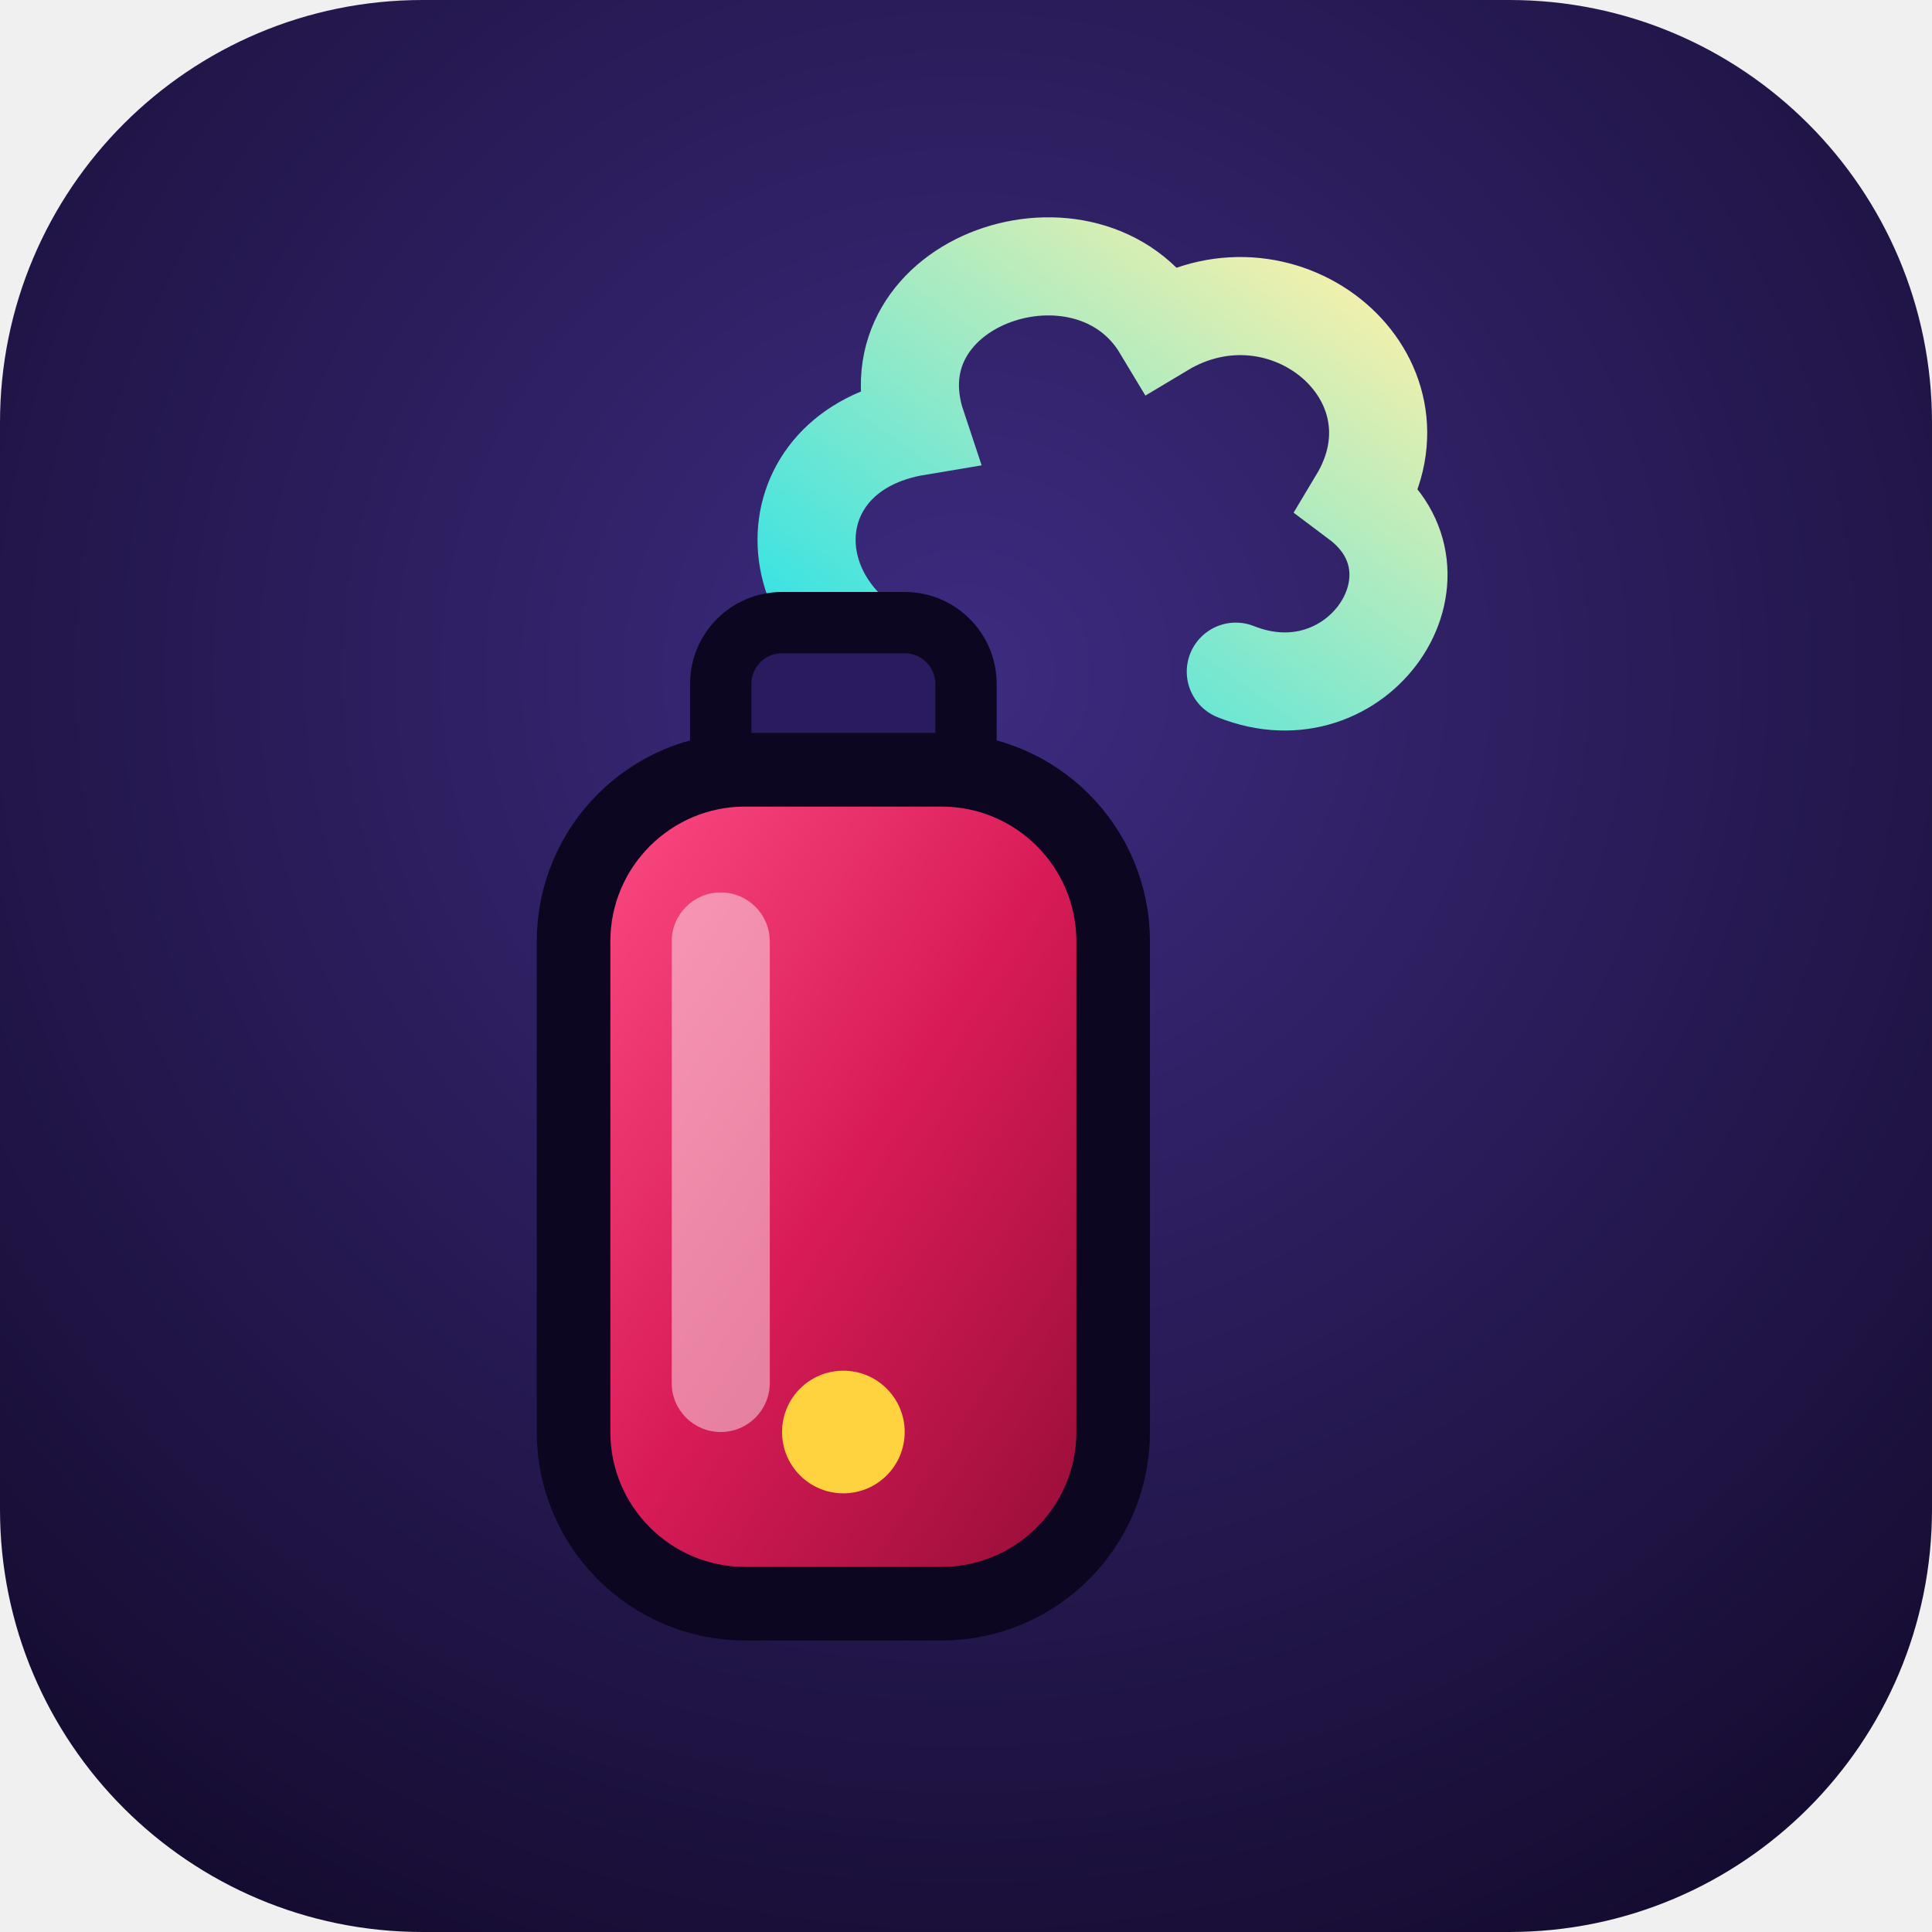
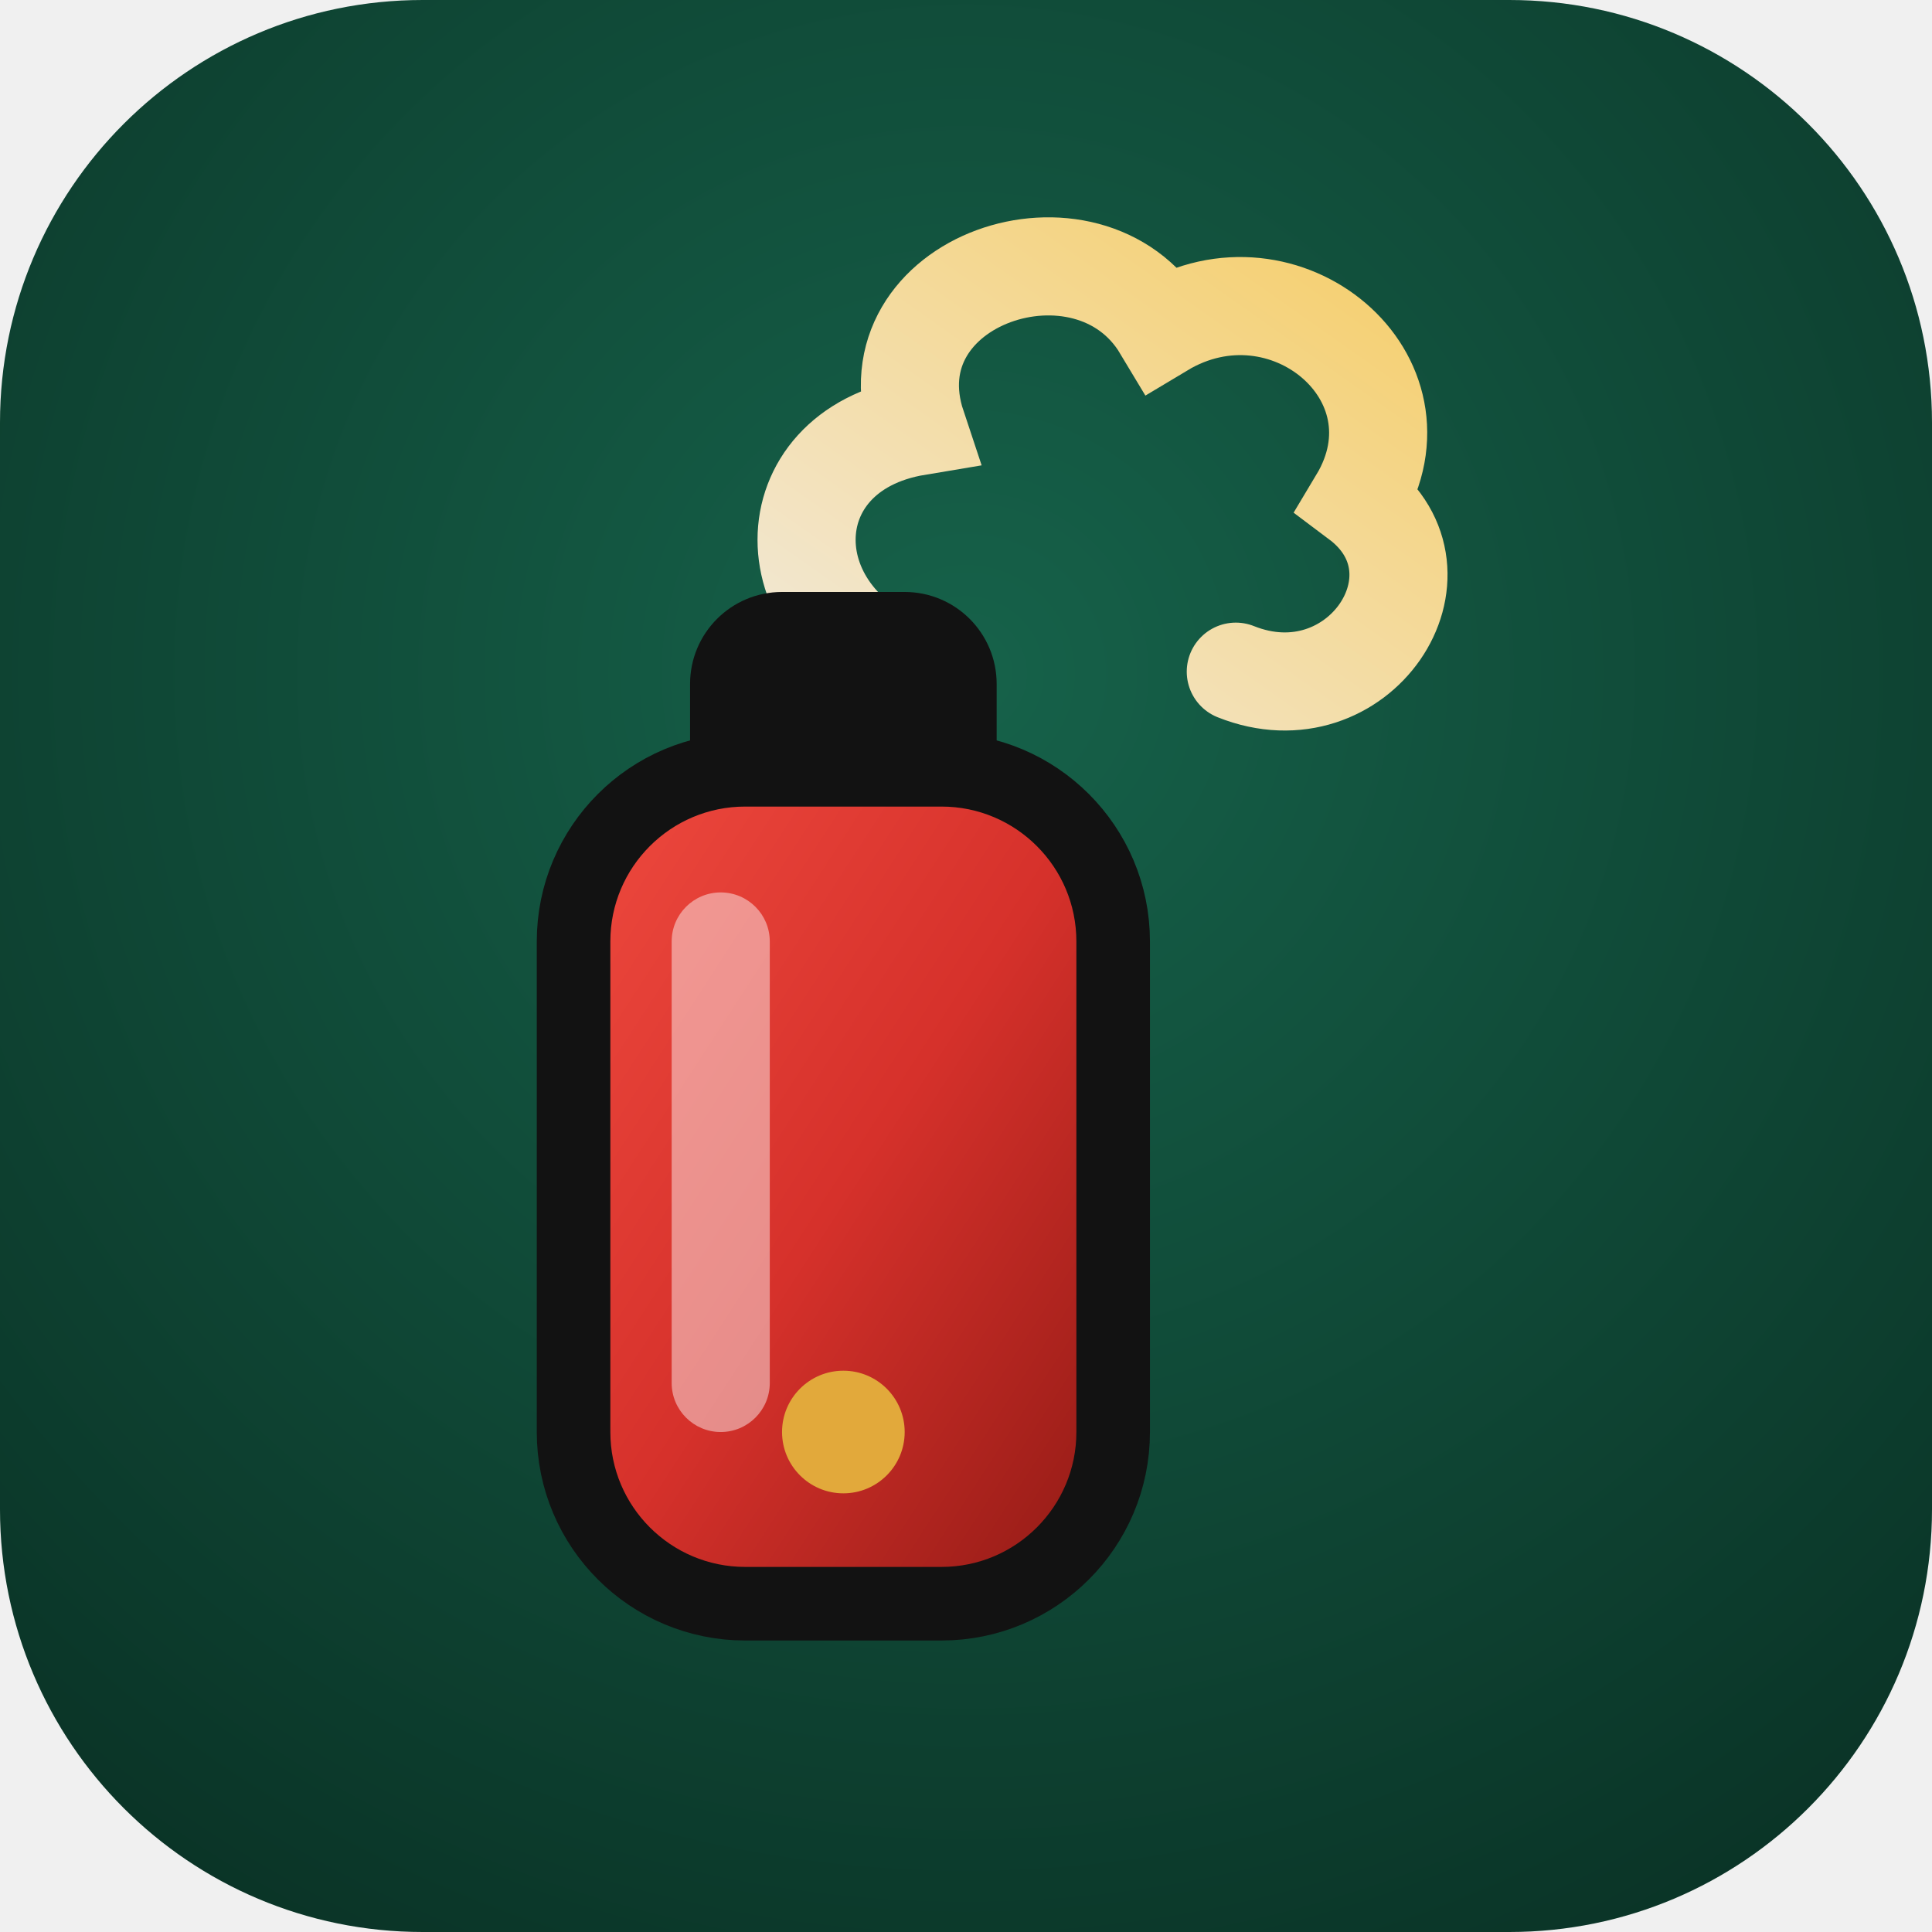
<svg xmlns="http://www.w3.org/2000/svg" width="512" height="512" viewBox="0 0 512 512">
  <defs>
    <radialGradient id="bg" cx="50%" cy="35%" r="75%">
-       <stop offset="0" stop-color="#3d2b80" />
-       <stop offset="1" stop-color="#140b2e" />
+       <stop offset="0" stop-color="#16624a" />
+       <stop offset="1" stop-color="#0a3326" />
    </radialGradient>
    <linearGradient id="body" x1="0" y1="0" x2="1" y2="1">
-       <stop offset="0" stop-color="#ff4f86" />
-       <stop offset="0.5" stop-color="#d81b56" />
-       <stop offset="1" stop-color="#8f0c35" />
+       <stop offset="0" stop-color="#ef4a3f" />
+       <stop offset="0.5" stop-color="#d6312b" />
+       <stop offset="1" stop-color="#8e1914" />
    </linearGradient>
    <linearGradient id="smoke" x1="0" y1="1" x2="1" y2="0">
-       <stop offset="0" stop-color="#2de2e6" />
-       <stop offset="1" stop-color="#fff1a8" />
+       <stop offset="0" stop-color="#f2e8d5" />
+       <stop offset="1" stop-color="#f5cf6e" />
    </linearGradient>
  </defs>
  <rect width="512" height="512" rx="112" fill="url(#bg)" />
  <g transform="translate(48 48) scale(6.5)">
    <path d="M30 20c-6-2-6-9 0-10c-2-6 7-9 10-4c5-3 11 2 8 7c4 3 0 9-5 7" fill="none" stroke="url(#smoke)" stroke-width="4" stroke-linecap="round" />
-     <rect x="22" y="18" width="10" height="8" rx="2.5" fill="#2a1a5e" stroke="#0c0620" stroke-width="2.5" />
-     <rect x="16" y="24" width="22" height="34" rx="7" fill="url(#body)" stroke="#0c0620" stroke-width="3" />
+     <rect x="22" y="18" width="10" height="8" rx="2.5" fill="#121212" stroke="#121212" stroke-width="2.5" />
+     <rect x="16" y="24" width="22" height="34" rx="7" fill="url(#body)" stroke="#121212" stroke-width="3" />
    <rect x="20" y="29" width="4" height="22" rx="2" fill="#fff" opacity="0.45" />
-     <circle cx="27" cy="51" r="2.5" fill="#ffd23f" />
+     <circle cx="27" cy="51" r="2.5" fill="#e2a93b" />
  </g>
</svg>
